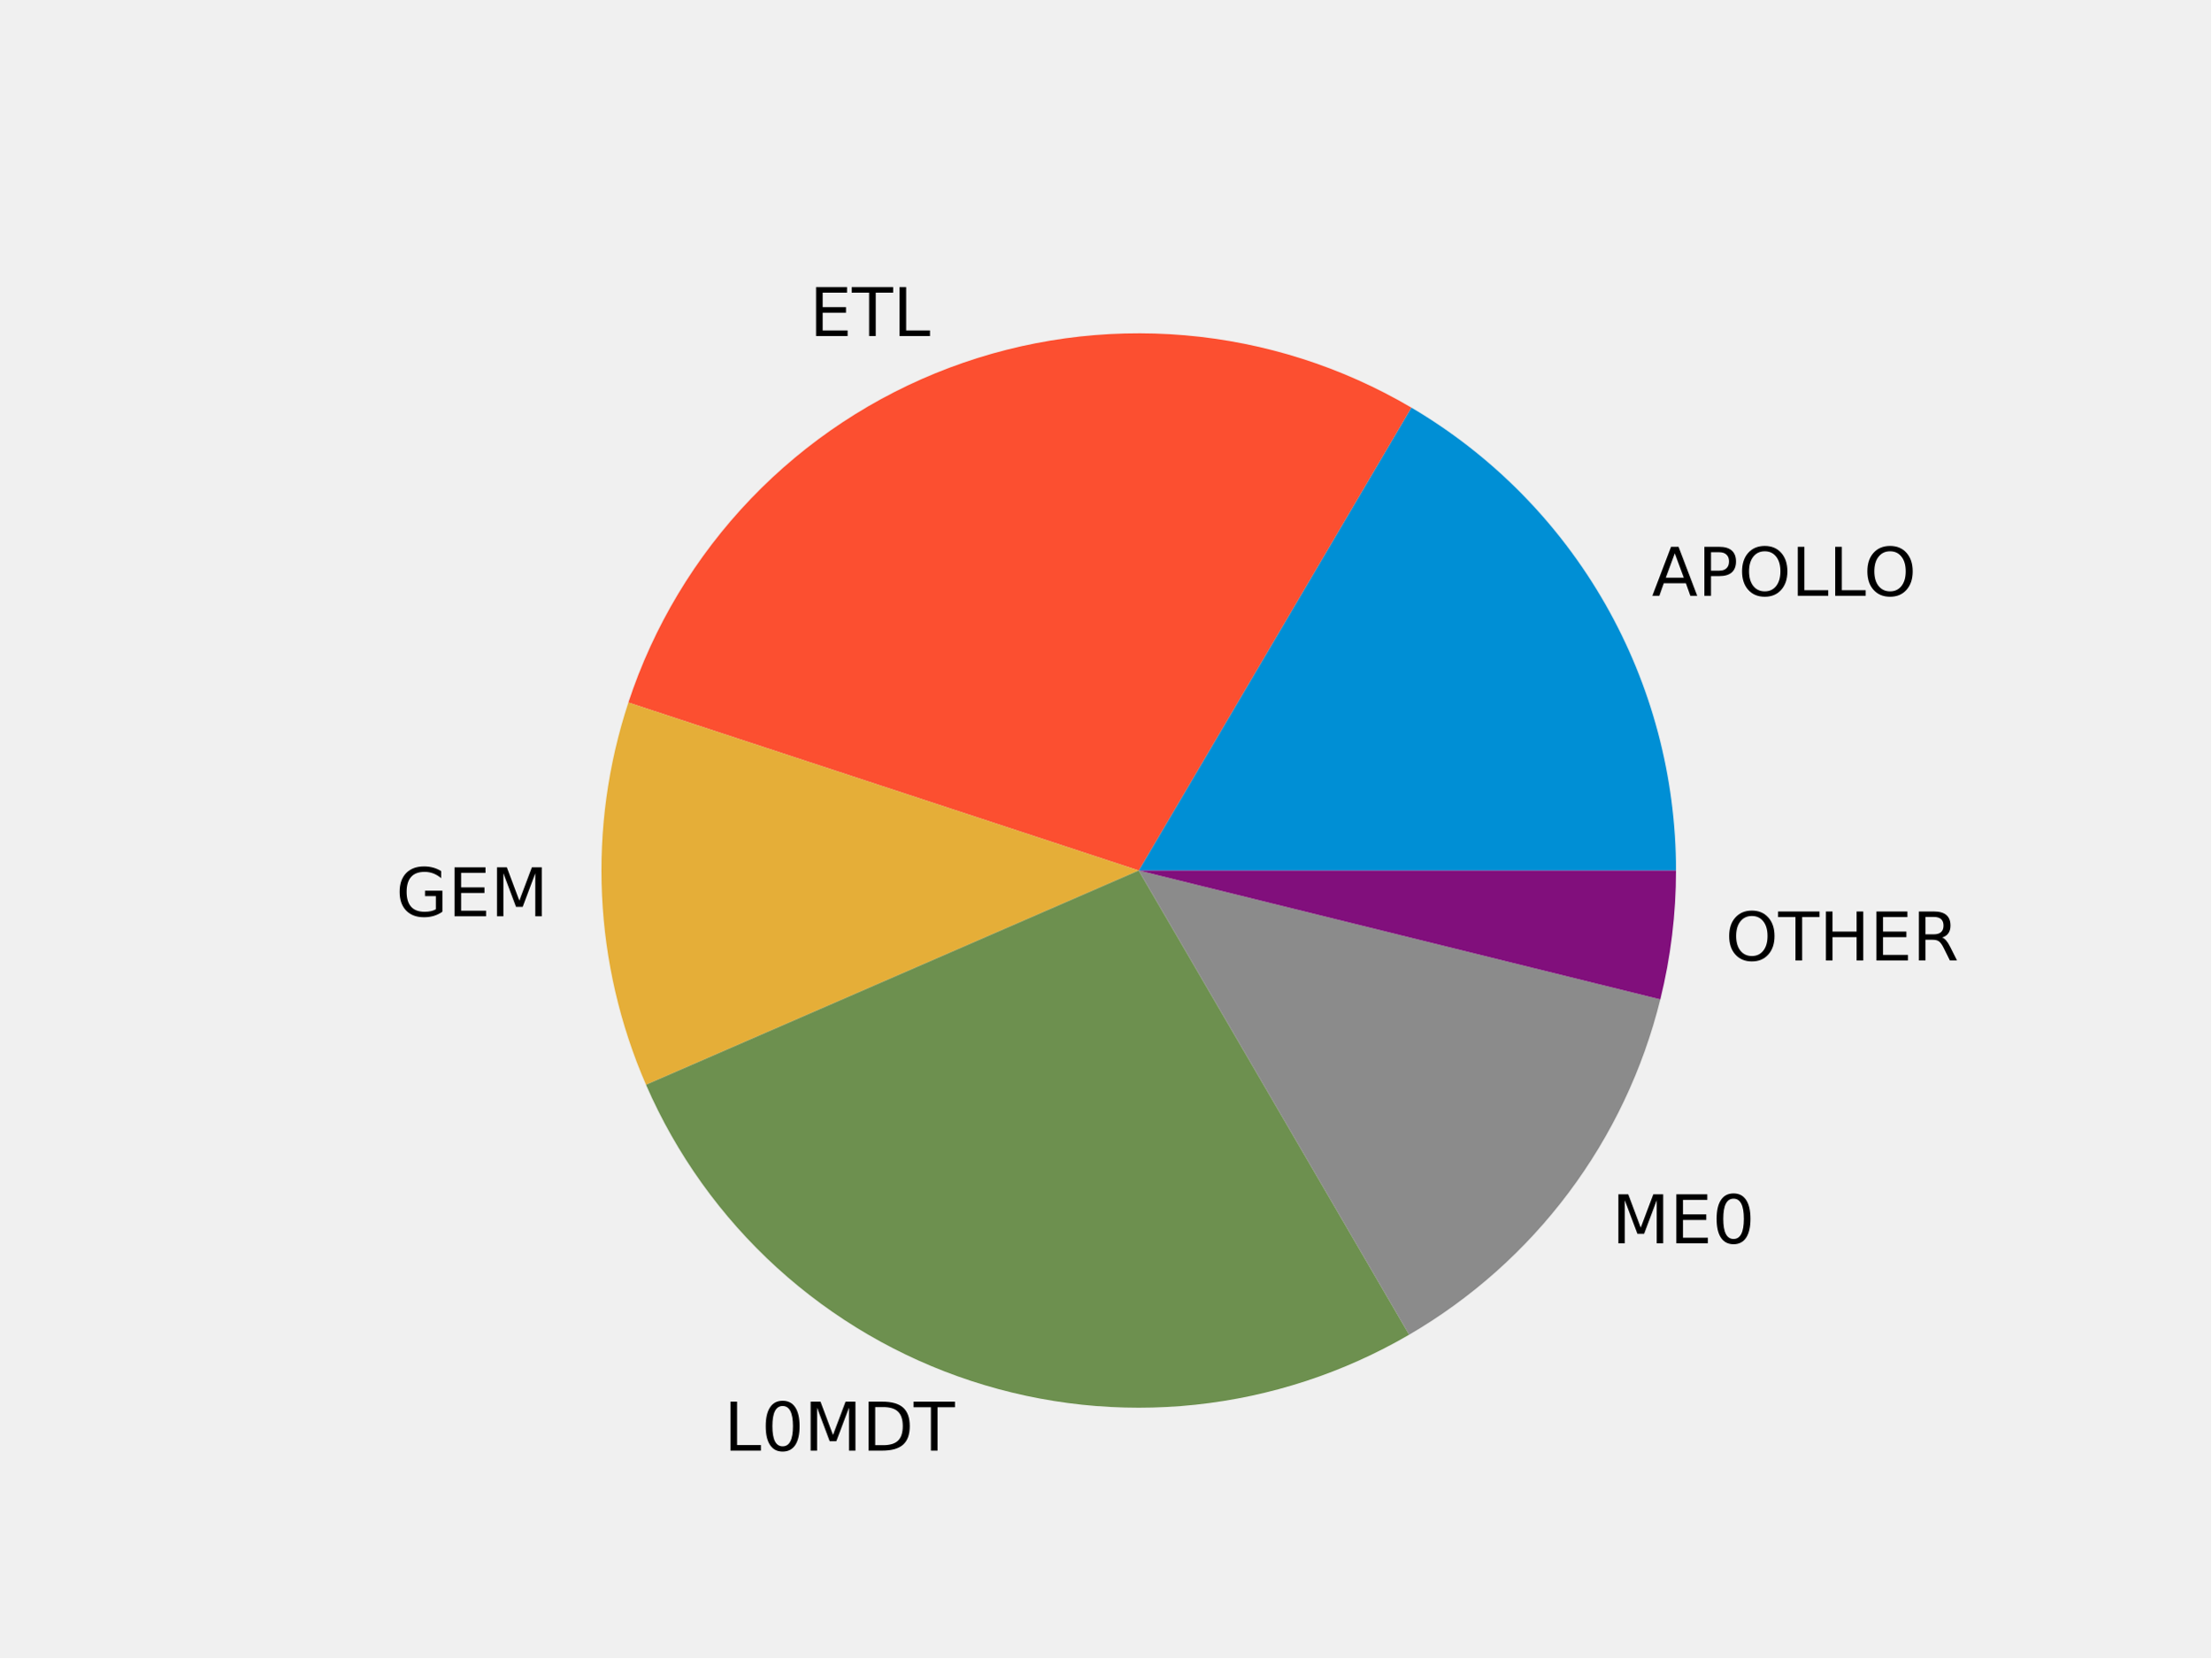
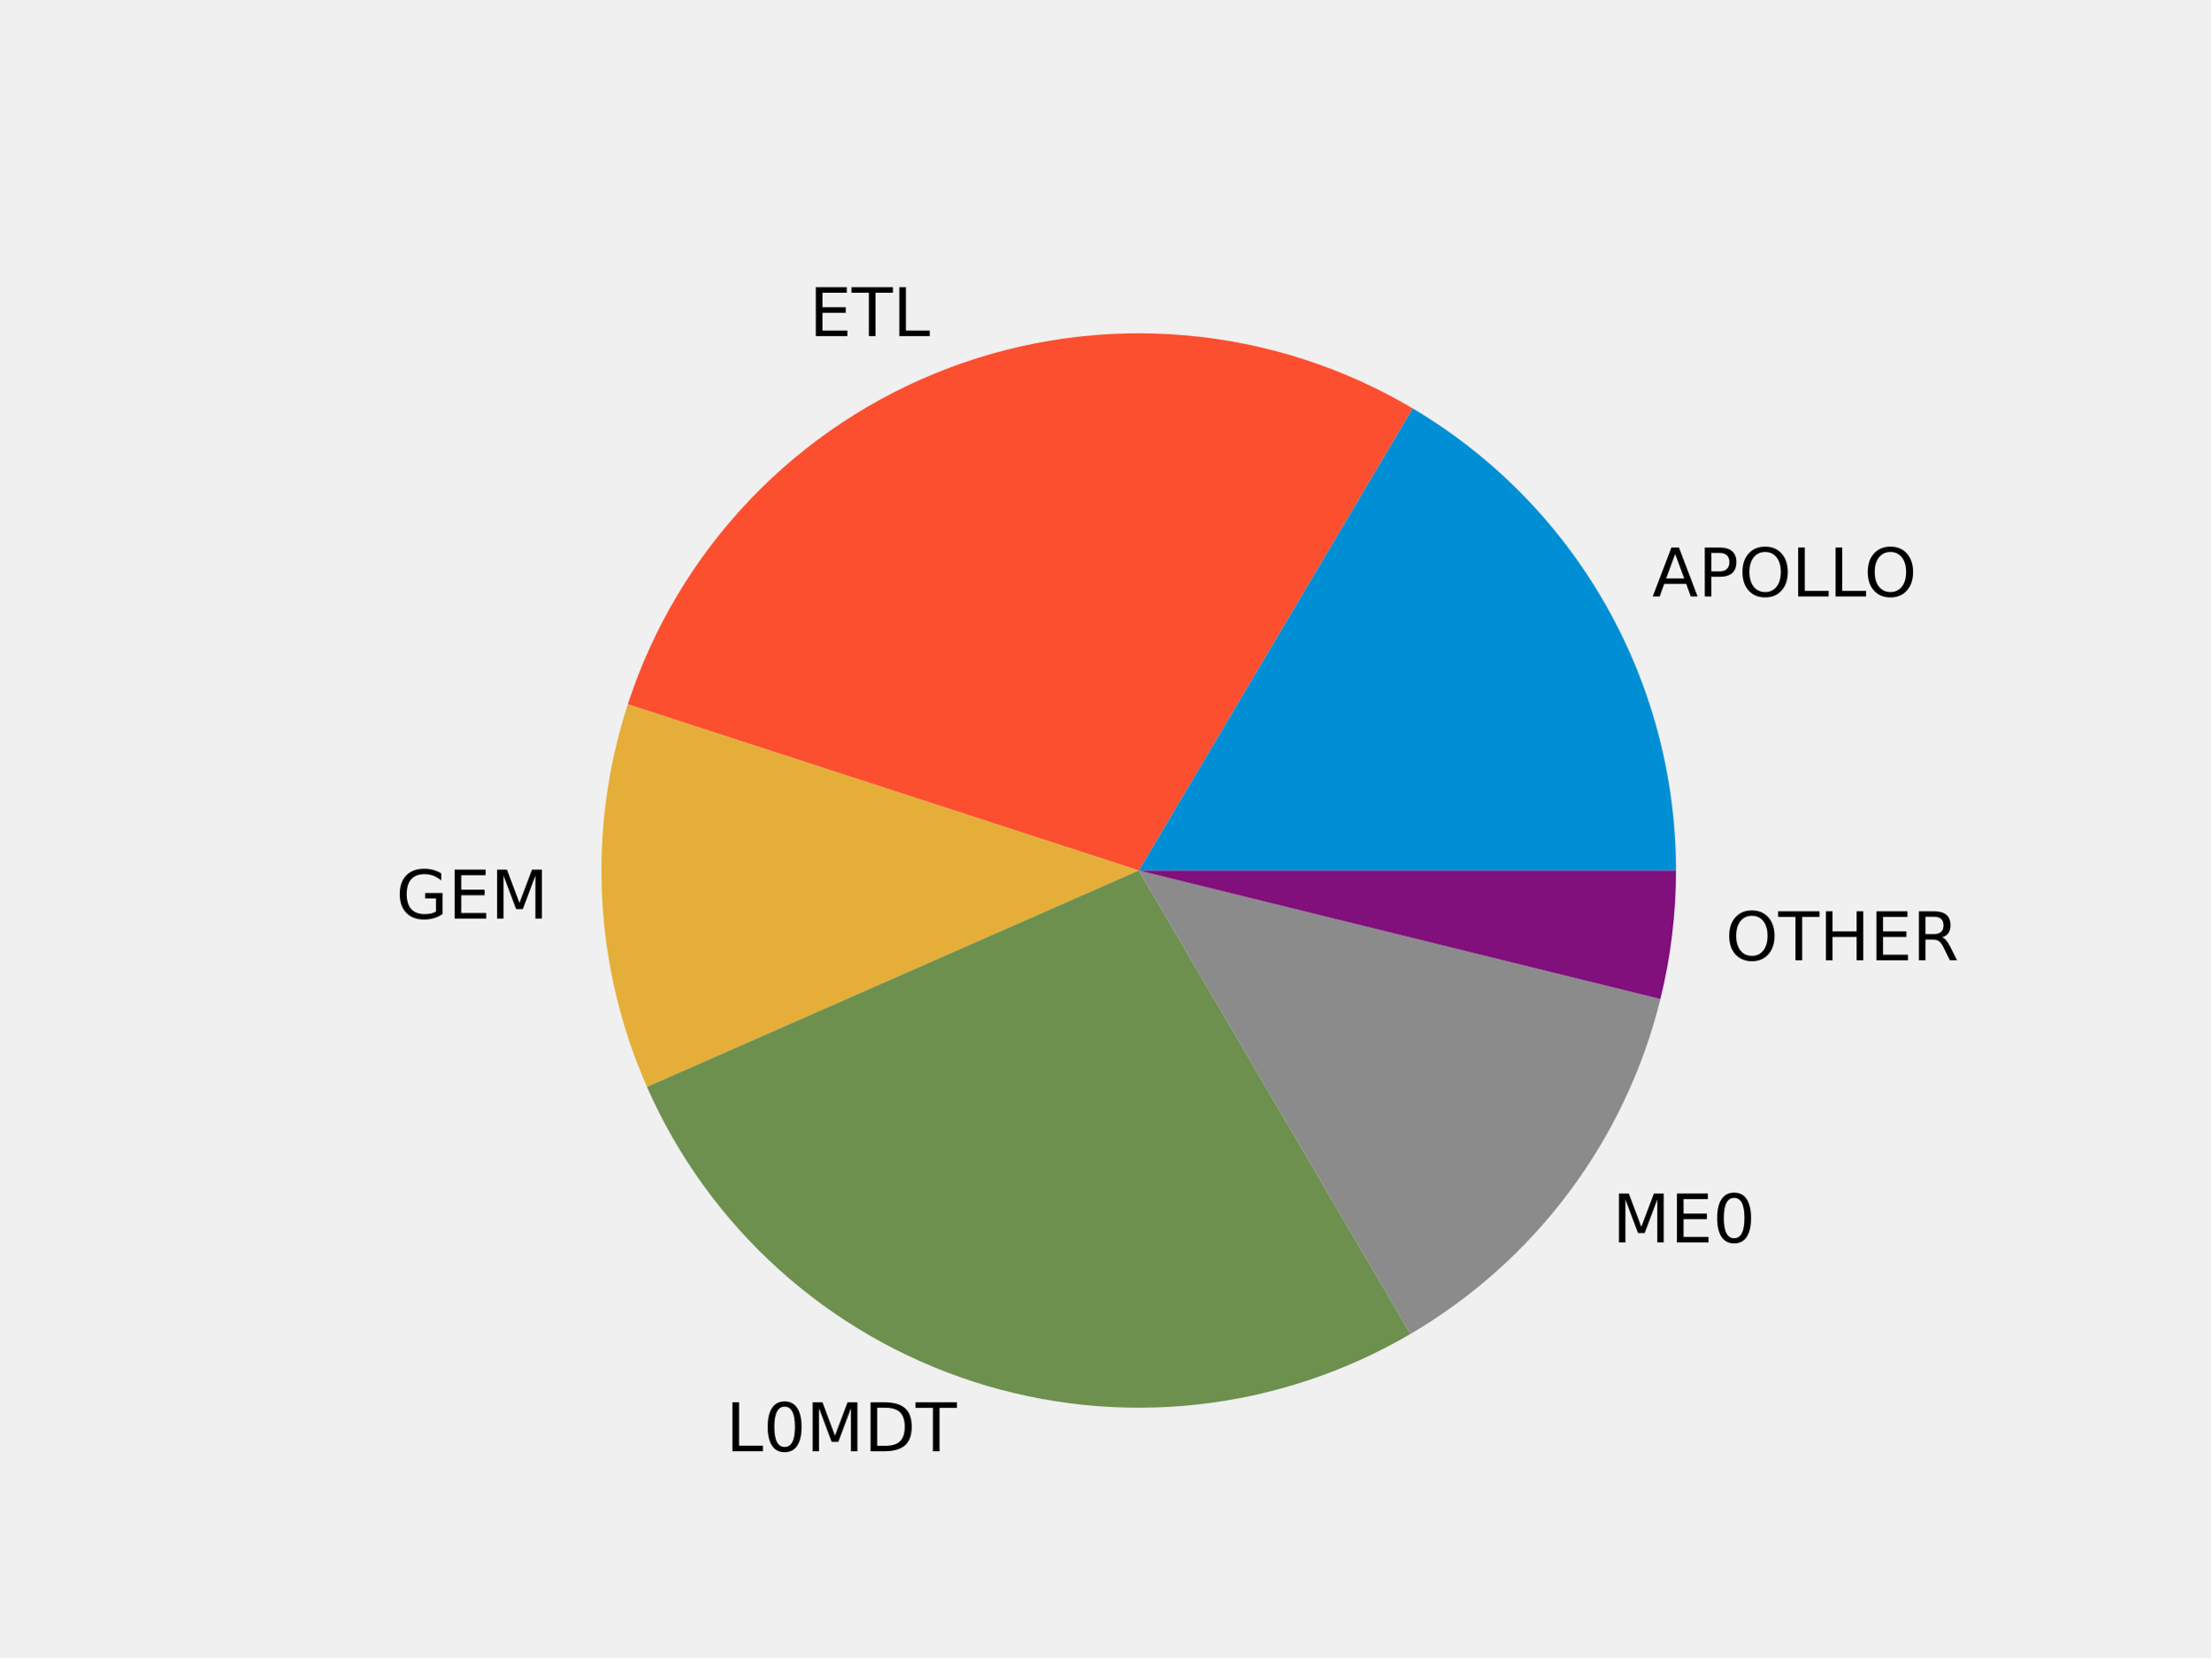
<svg xmlns="http://www.w3.org/2000/svg" xmlns:xlink="http://www.w3.org/1999/xlink" width="460.8pt" height="345.6pt" viewBox="0 0 460.8 345.6" version="1.1">
  <defs>
    <style type="text/css">*{stroke-linejoin: round; stroke-linecap: butt}</style>
  </defs>
  <g id="figure_1">
    <g id="patch_1">
      <path d="M 0 345.6  L 460.8 345.6  L 460.8 0  L 0 0  z " style="fill: #f0f0f0" />
    </g>
    <g id="axes_1">
      <g id="matplotlib.axis_1" />
      <g id="matplotlib.axis_2" />
      <g id="patch_2">
-         <path d="M 349.286 181.44  C 349.286 161.95 344.198 142.793 334.526 125.872  C 324.853 108.951 310.929 94.845 294.135 84.955  L 237.312 181.44  L 349.286 181.44  z " style="fill: #008fd5" />
+         <path d="M 349.286 181.44  C 349.286 162 344.224 142.892 334.599 126.002  C 324.975 109.112 311.116 95.016 294.391 85.106  L 237.312 181.44  L 349.286 181.44  z " style="fill: #008fd5" />
      </g>
      <g id="patch_3">
-         <path d="M 294.135 84.955  C 279.723 76.467 263.592 71.316 246.928 69.879  C 230.265 68.443 213.49 70.758 197.839 76.654  C 182.187 82.55 168.054 91.878 156.48 103.952  C 144.906 116.025 136.183 130.54 130.953 146.426  L 237.312 181.44  L 294.135 84.955  z " style="fill: #fc4f30" />
+         <path d="M 294.391 85.106  C 279.953 76.551 263.773 71.35 247.054 69.89  C 230.334 68.43 213.498 70.747 197.795 76.671  C 182.091 82.594 167.919 91.972 156.328 104.11  C 144.738 116.249 136.023 130.839 130.831 146.799  L 237.312 181.44  L 294.391 85.106  z " style="fill: #fc4f30" />
      </g>
      <g id="patch_4">
-         <path d="M 130.953 146.426  C 126.691 159.371 124.828 172.987 125.457 186.601  C 126.085 200.215 129.193 213.601 134.629 226.099  L 237.312 181.44  L 130.953 146.426  z " style="fill: #e5ae38" />
+         <path d="M 130.831 146.799  C 126.61 159.773 124.795 173.411 125.478 187.038  C 126.16 200.665 129.327 214.054 134.823 226.542  L 237.312 181.44  L 130.831 146.799  z " style="fill: #e5ae38" />
      </g>
      <g id="patch_5">
-         <path d="M 134.629 226.099  C 140.934 240.597 150.239 253.597 161.93 264.24  C 173.621 274.883 187.435 282.931 202.459 287.852  C 217.484 292.773 233.382 294.457 249.104 292.792  C 264.826 291.127 280.019 286.151 293.679 278.192  L 237.312 181.44  L 134.629 226.099  z " style="fill: #6d904f" />
+         <path d="M 134.823 226.542  C 141.184 240.998 150.534 253.947 162.254 264.534  C 173.975 275.121 187.805 283.11 202.832 287.973  C 217.859 292.837 233.746 294.467 249.448 292.755  C 265.149 291.043 280.312 286.028 293.938 278.041  L 237.312 181.44  L 134.823 226.542  z " style="fill: #6d904f" />
      </g>
      <g id="patch_6">
-         <path d="M 293.679 278.192  C 306.638 270.642 317.949 260.565 326.939 248.561  C 335.929 236.556 342.417 222.867 346.015 208.308  L 237.312 181.44  L 293.679 278.192  z " style="fill: #8b8b8b" />
+         <path d="M 293.938 278.041  C 306.843 270.476 318.103 260.401 327.05 248.413  C 335.997 236.425 342.452 222.764 346.032 208.24  L 237.312 181.44  L 293.938 278.041  z " style="fill: #8b8b8b" />
      </g>
      <g id="patch_7">
-         <path d="M 346.015 208.308  C 347.101 203.916 347.919 199.463 348.466 194.973  C 349.012 190.483 349.286 185.963 349.286 181.44  L 237.312 181.44  L 346.015 208.308  z " style="fill: #810f7c" />
+         <path d="M 346.032 208.24  C 347.112 203.859 347.926 199.417 348.47 194.938  C 349.014 190.46 349.286 185.952 349.286 181.44  L 237.312 181.44  L 346.032 208.24  z " style="fill: #810f7c" />
      </g>
      <g id="text_1">
-         <g transform="translate(344.2469 124.1785)scale(0.14 -0.14)">
+         <g transform="translate(344.3282 124.3209)scale(0.14 -0.14)">
          <defs>
            <path id="DejaVuSans-41" d="M 2188 4044  L 1331 1722  L 3047 1722  L 2188 4044  z M 1831 4666  L 2547 4666  L 4325 0  L 3669 0  L 3244 1197  L 1141 1197  L 716 0  L 50 0  L 1831 4666  z " transform="scale(0.015625)" />
            <path id="DejaVuSans-50" d="M 1259 4147  L 1259 2394  L 2053 2394  Q 2494 2394 2734 2622  Q 2975 2850 2975 3272  Q 2975 3691 2734 3919  Q 2494 4147 2053 4147  L 1259 4147  z M 628 4666  L 2053 4666  Q 2838 4666 3239 4311  Q 3641 3956 3641 3272  Q 3641 2581 3239 2228  Q 2838 1875 2053 1875  L 1259 1875  L 1259 0  L 628 0  L 628 4666  z " transform="scale(0.015625)" />
            <path id="DejaVuSans-4f" d="M 2522 4238  Q 1834 4238 1429 3725  Q 1025 3213 1025 2328  Q 1025 1447 1429 934  Q 1834 422 2522 422  Q 3209 422 3611 934  Q 4013 1447 4013 2328  Q 4013 3213 3611 3725  Q 3209 4238 2522 4238  z M 2522 4750  Q 3503 4750 4090 4092  Q 4678 3434 4678 2328  Q 4678 1225 4090 567  Q 3503 -91 2522 -91  Q 1538 -91 948 565  Q 359 1222 359 2328  Q 359 3434 948 4092  Q 1538 4750 2522 4750  z " transform="scale(0.015625)" />
            <path id="DejaVuSans-4c" d="M 628 4666  L 1259 4666  L 1259 531  L 3531 531  L 3531 0  L 628 0  L 628 4666  z " transform="scale(0.015625)" />
          </defs>
          <use xlink:href="#DejaVuSans-41" />
          <use xlink:href="#DejaVuSans-50" x="68.408" />
          <use xlink:href="#DejaVuSans-4f" x="128.711" />
          <use xlink:href="#DejaVuSans-4c" x="207.422" />
          <use xlink:href="#DejaVuSans-4c" x="263.135" />
          <use xlink:href="#DejaVuSans-4f" x="315.223" />
        </g>
      </g>
      <g id="text_2">
-         <g transform="translate(168.6934 70.0385)scale(0.14 -0.14)">
+         <g transform="translate(168.6451 70.0567)scale(0.14 -0.14)">
          <defs>
            <path id="DejaVuSans-45" d="M 628 4666  L 3578 4666  L 3578 4134  L 1259 4134  L 1259 2753  L 3481 2753  L 3481 2222  L 1259 2222  L 1259 531  L 3634 531  L 3634 0  L 628 0  L 628 4666  z " transform="scale(0.015625)" />
            <path id="DejaVuSans-54" d="M -19 4666  L 3928 4666  L 3928 4134  L 2272 4134  L 2272 0  L 1638 0  L 1638 4134  L -19 4134  L -19 4666  z " transform="scale(0.015625)" />
          </defs>
          <use xlink:href="#DejaVuSans-45" />
          <use xlink:href="#DejaVuSans-54" x="63.184" />
          <use xlink:href="#DejaVuSans-4c" x="124.268" />
        </g>
      </g>
      <g id="text_3">
-         <g transform="translate(82.49761 190.9801)scale(0.14 -0.14)">
+         <g transform="translate(82.52075 191.4611)scale(0.14 -0.14)">
          <defs>
            <path id="DejaVuSans-47" d="M 3809 666  L 3809 1919  L 2778 1919  L 2778 2438  L 4434 2438  L 4434 434  Q 4069 175 3628 42  Q 3188 -91 2688 -91  Q 1594 -91 976 548  Q 359 1188 359 2328  Q 359 3472 976 4111  Q 1594 4750 2688 4750  Q 3144 4750 3555 4637  Q 3966 4525 4313 4306  L 4313 3634  Q 3963 3931 3569 4081  Q 3175 4231 2741 4231  Q 1884 4231 1454 3753  Q 1025 3275 1025 2328  Q 1025 1384 1454 906  Q 1884 428 2741 428  Q 3075 428 3337 486  Q 3600 544 3809 666  z " transform="scale(0.015625)" />
            <path id="DejaVuSans-4d" d="M 628 4666  L 1569 4666  L 2759 1491  L 3956 4666  L 4897 4666  L 4897 0  L 4281 0  L 4281 4097  L 3078 897  L 2444 897  L 1241 4097  L 1241 0  L 628 0  L 628 4666  z " transform="scale(0.015625)" />
          </defs>
          <use xlink:href="#DejaVuSans-47" />
          <use xlink:href="#DejaVuSans-45" x="77.49" />
          <use xlink:href="#DejaVuSans-4d" x="140.674" />
        </g>
      </g>
      <g id="text_4">
-         <g transform="translate(150.8555 302.3565)scale(0.14 -0.14)">
+         <g transform="translate(151.2651 302.4899)scale(0.14 -0.14)">
          <defs>
            <path id="DejaVuSans-30" d="M 2034 4250  Q 1547 4250 1301 3770  Q 1056 3291 1056 2328  Q 1056 1369 1301 889  Q 1547 409 2034 409  Q 2525 409 2770 889  Q 3016 1369 3016 2328  Q 3016 3291 2770 3770  Q 2525 4250 2034 4250  z M 2034 4750  Q 2819 4750 3233 4129  Q 3647 3509 3647 2328  Q 3647 1150 3233 529  Q 2819 -91 2034 -91  Q 1250 -91 836 529  Q 422 1150 422 2328  Q 422 3509 836 4129  Q 1250 4750 2034 4750  z " transform="scale(0.015625)" />
            <path id="DejaVuSans-44" d="M 1259 4147  L 1259 519  L 2022 519  Q 2988 519 3436 956  Q 3884 1394 3884 2338  Q 3884 3275 3436 3711  Q 2988 4147 2022 4147  L 1259 4147  z M 628 4666  L 1925 4666  Q 3281 4666 3915 4102  Q 4550 3538 4550 2338  Q 4550 1131 3912 565  Q 3275 0 1925 0  L 628 0  L 628 4666  z " transform="scale(0.015625)" />
          </defs>
          <use xlink:href="#DejaVuSans-4c" />
          <use xlink:href="#DejaVuSans-30" x="55.713" />
          <use xlink:href="#DejaVuSans-4d" x="119.336" />
          <use xlink:href="#DejaVuSans-44" x="205.615" />
          <use xlink:href="#DejaVuSans-54" x="282.617" />
        </g>
      </g>
      <g id="text_5">
-         <g transform="translate(335.902 259.1361)scale(0.14 -0.14)">
+         <g transform="translate(336.0236 258.9735)scale(0.14 -0.14)">
          <use xlink:href="#DejaVuSans-4d" />
          <use xlink:href="#DejaVuSans-45" x="86.279" />
          <use xlink:href="#DejaVuSans-30" x="149.463" />
        </g>
      </g>
      <g id="text_6">
-         <g transform="translate(359.581 200.1894)scale(0.14 -0.14)">
+         <g transform="translate(359.5856 200.1514)scale(0.14 -0.14)">
          <defs>
            <path id="DejaVuSans-48" d="M 628 4666  L 1259 4666  L 1259 2753  L 3553 2753  L 3553 4666  L 4184 4666  L 4184 0  L 3553 0  L 3553 2222  L 1259 2222  L 1259 0  L 628 0  L 628 4666  z " transform="scale(0.015625)" />
            <path id="DejaVuSans-52" d="M 2841 2188  Q 3044 2119 3236 1894  Q 3428 1669 3622 1275  L 4263 0  L 3584 0  L 2988 1197  Q 2756 1666 2539 1819  Q 2322 1972 1947 1972  L 1259 1972  L 1259 0  L 628 0  L 628 4666  L 2053 4666  Q 2853 4666 3247 4331  Q 3641 3997 3641 3322  Q 3641 2881 3436 2590  Q 3231 2300 2841 2188  z M 1259 4147  L 1259 2491  L 2053 2491  Q 2509 2491 2742 2702  Q 2975 2913 2975 3322  Q 2975 3731 2742 3939  Q 2509 4147 2053 4147  L 1259 4147  z " transform="scale(0.015625)" />
          </defs>
          <use xlink:href="#DejaVuSans-4f" />
          <use xlink:href="#DejaVuSans-54" x="78.711" />
          <use xlink:href="#DejaVuSans-48" x="139.795" />
          <use xlink:href="#DejaVuSans-45" x="214.99" />
          <use xlink:href="#DejaVuSans-52" x="278.174" />
        </g>
      </g>
    </g>
  </g>
</svg>
